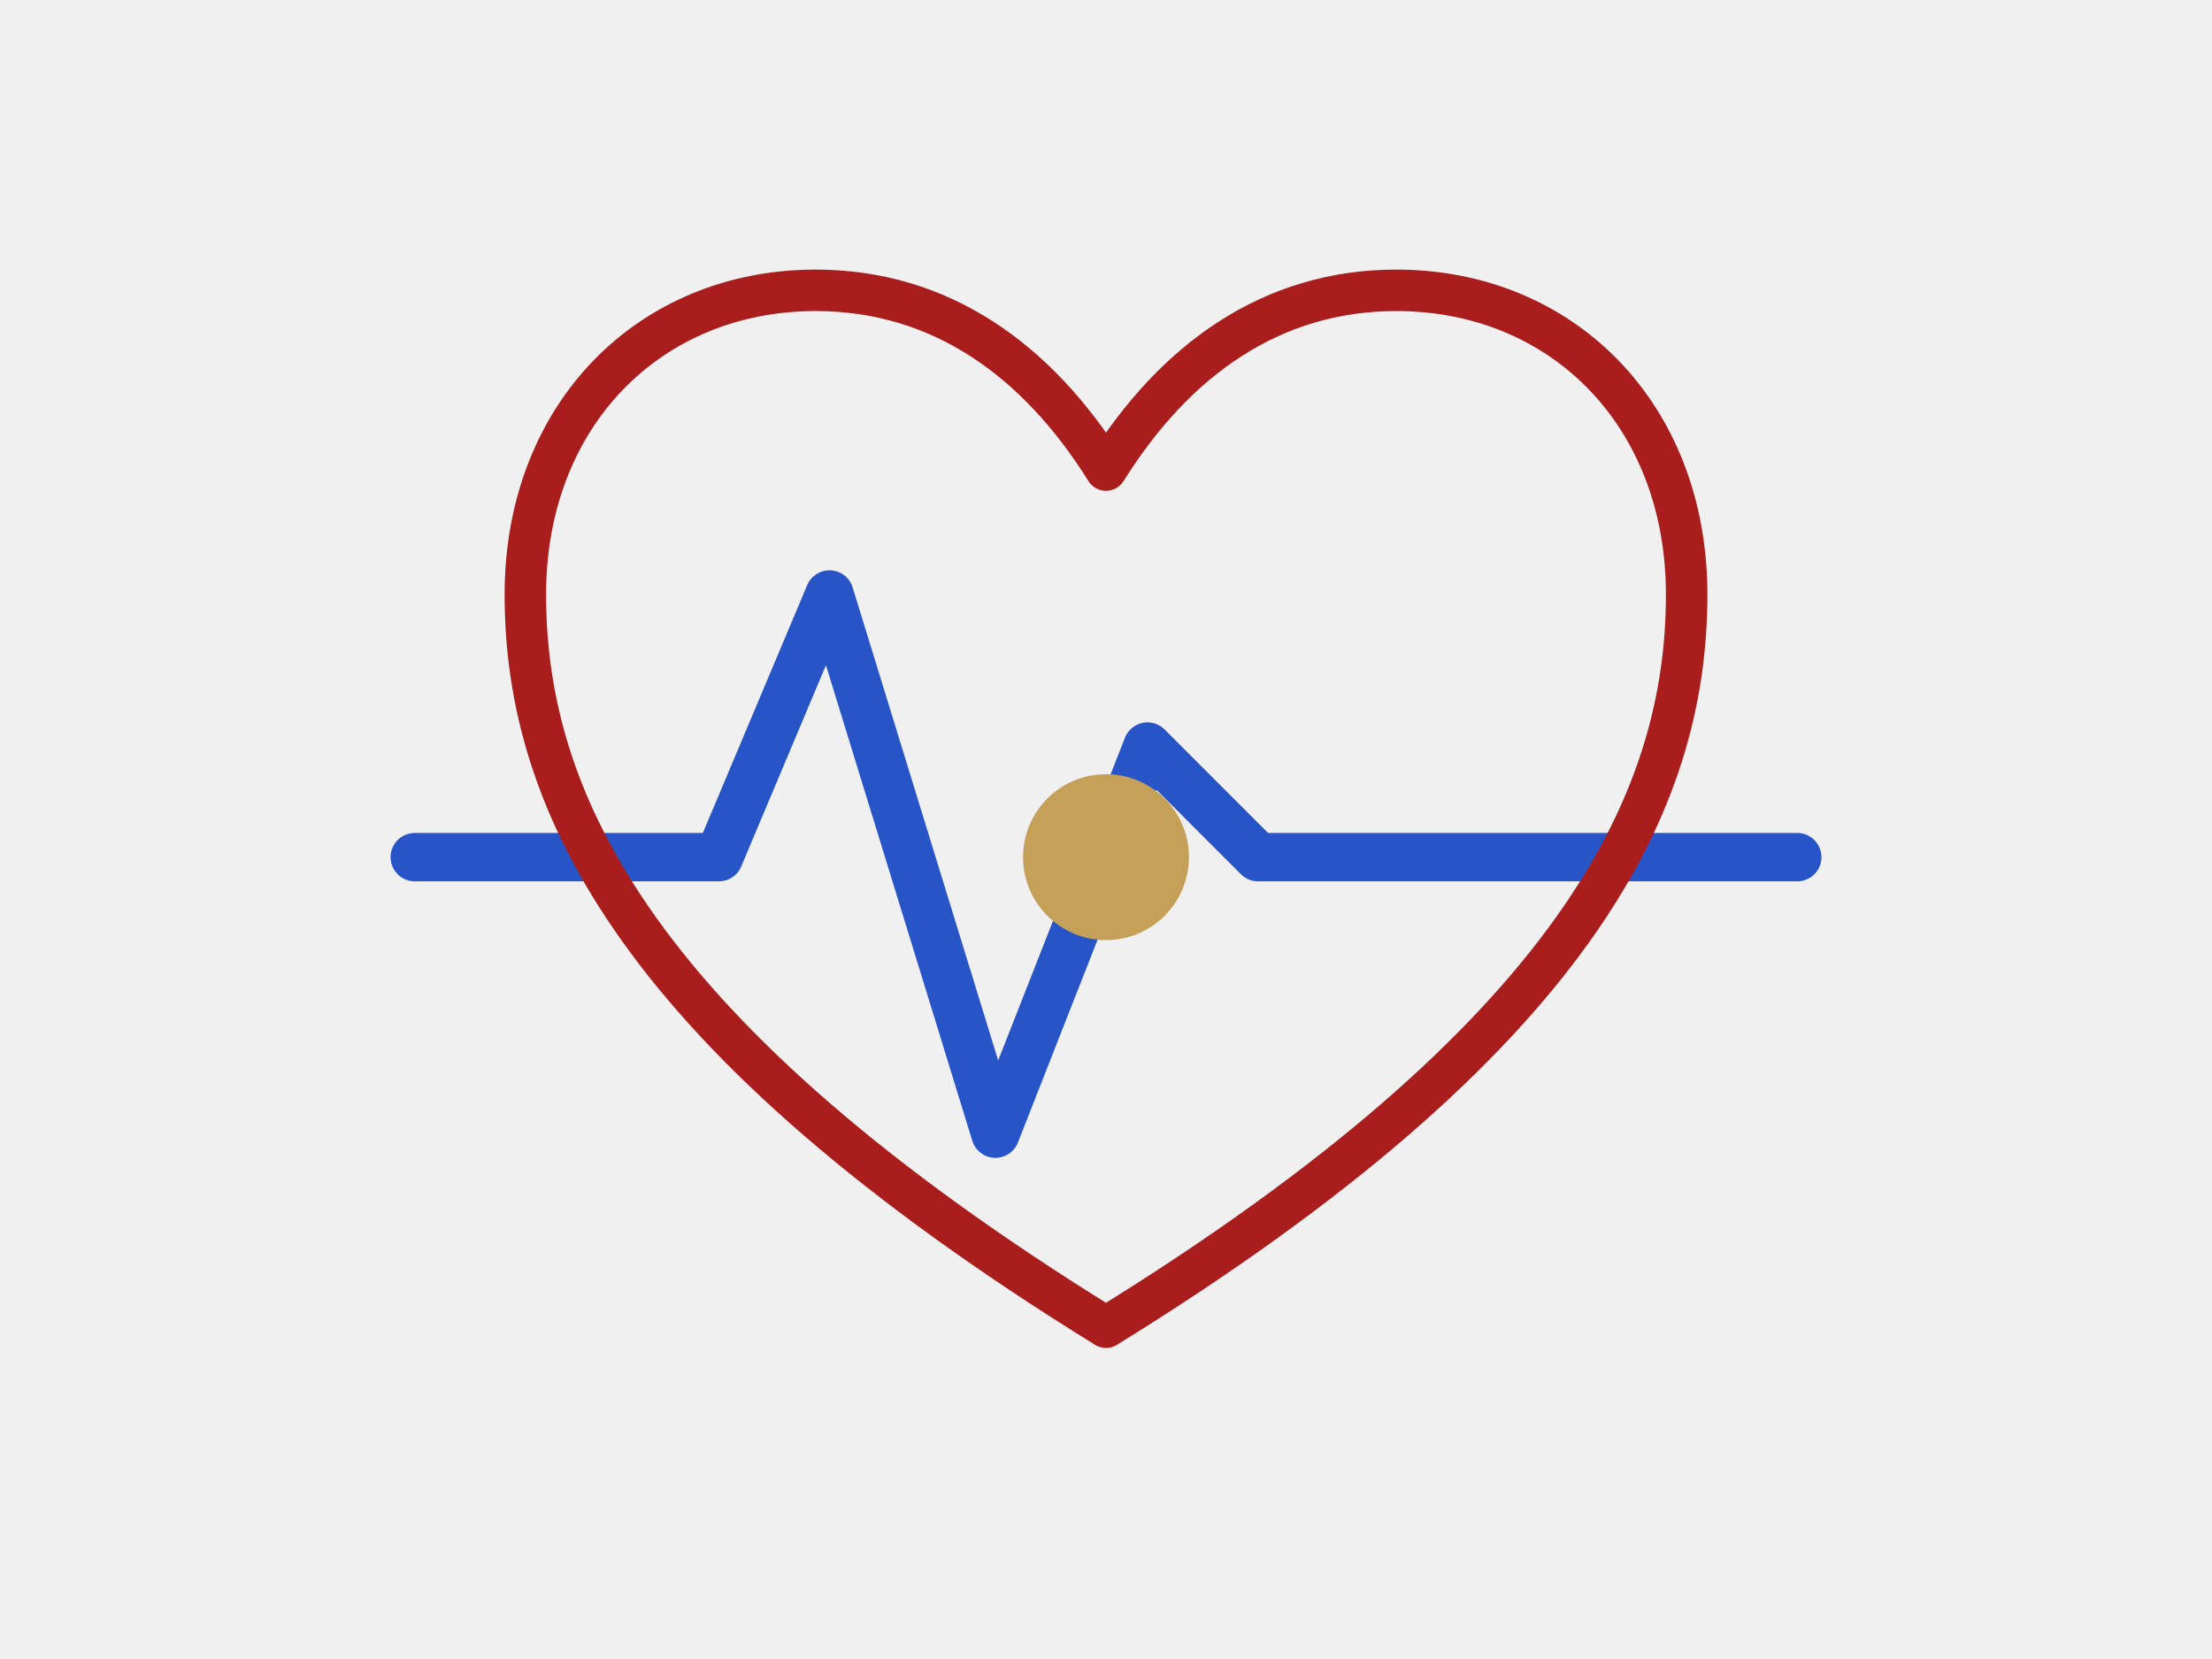
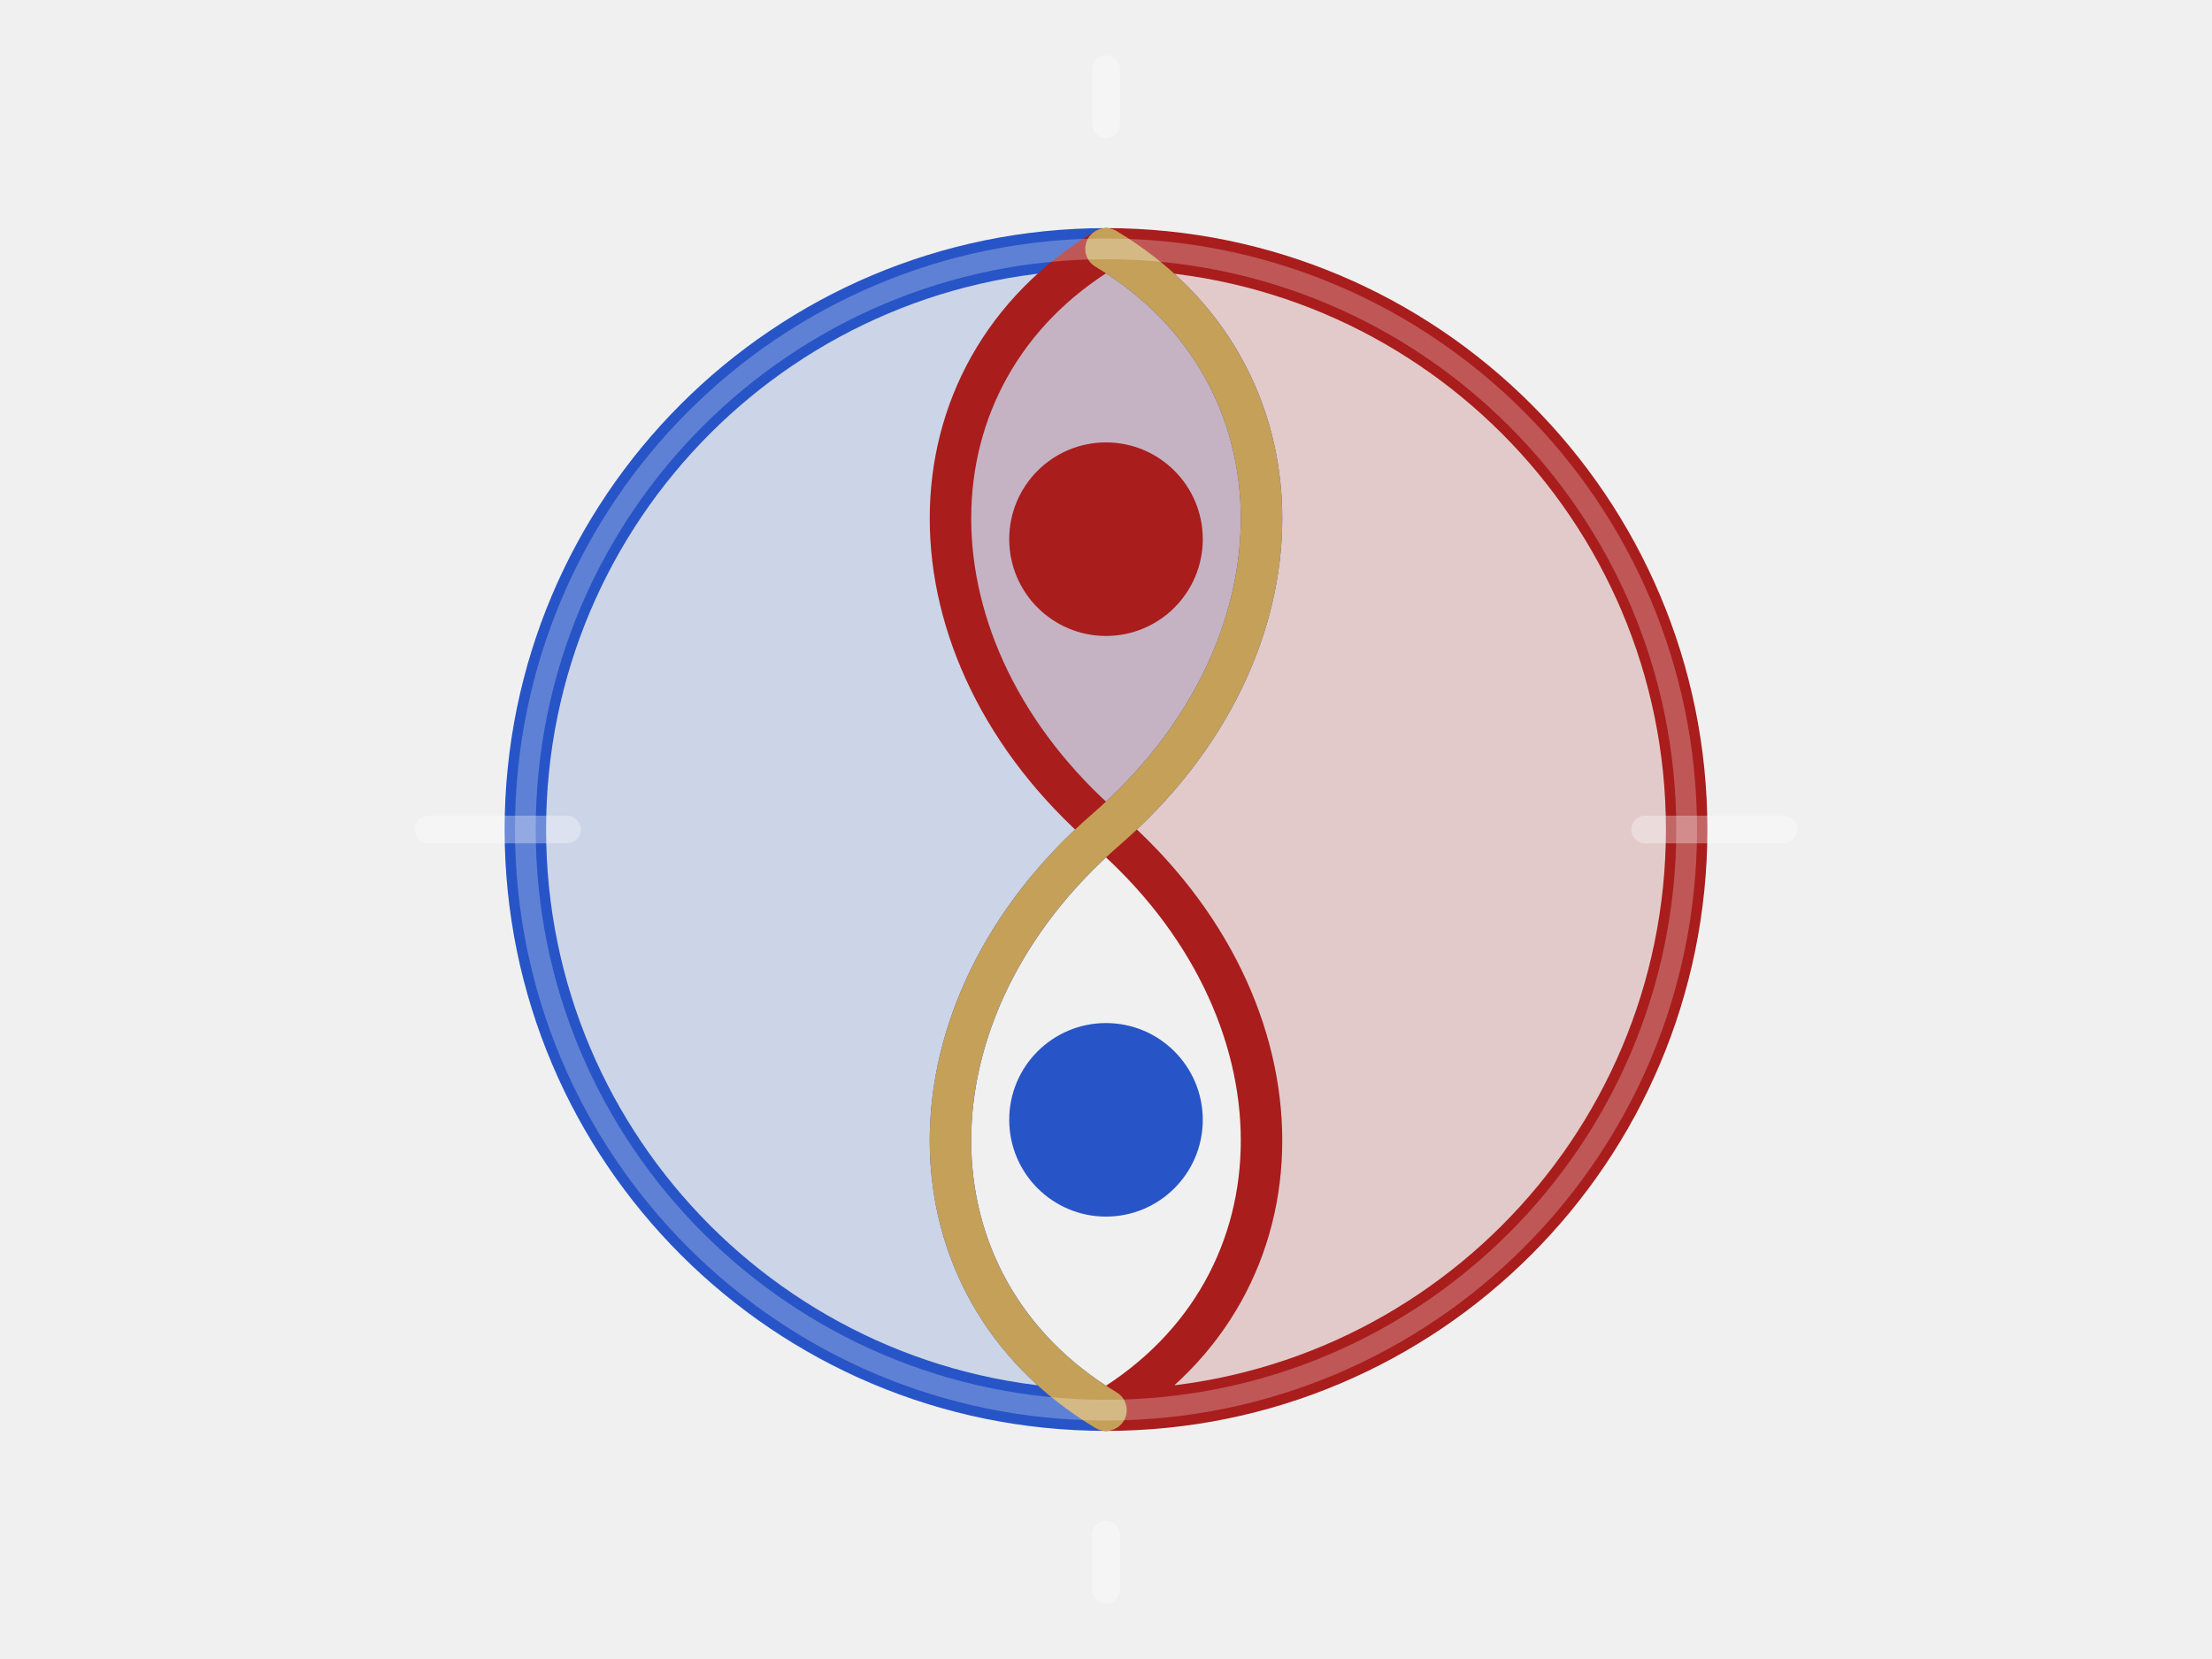
<svg xmlns="http://www.w3.org/2000/svg" viewBox="0 0 160 120" role="img" aria-labelledby="title">
  <g fill="none" stroke-linecap="round" stroke-linejoin="round">
-     <path d="M30 62h22l8-19 12 39 11-28 8 8h39" stroke="#2755c7" stroke-width="3.5" />
-     <path d="M80 96C46 75 38 58 38 43c0-13 9-22 21-22 9 0 16 5 21 13 5-8 12-13 21-13 12 0 21 9 21 22 0 15-8 32-42 53Z" stroke="#a91d1d" stroke-width="3" />
-     <circle cx="80" cy="62" r="5" fill="#c5a059" stroke="#c5a059" stroke-width="2" />
+     <path d="M80 18a42 42 0 0 0 0 84c-15-9-15-29 0-42 15-13 15-33 0-42Z" fill="#2755c7" fill-opacity=".18" stroke="#2755c7" stroke-width="3" />
+     <path d="M80 18a42 42 0 0 1 0 84c15-9 15-29 0-42-15-13-15-33 0-42Z" fill="#a91d1d" fill-opacity=".18" stroke="#a91d1d" stroke-width="3" />
+     <path d="M80 18c15 9 15 29 0 42-15 13-15 33 0 42" stroke="#c5a059" stroke-width="3" />
+     <circle cx="80" cy="39" r="6" fill="#a91d1d" stroke="#a91d1d" stroke-width="2" />
+     <circle cx="80" cy="81" r="6" fill="#2755c7" stroke="#2755c7" stroke-width="2" />
+     <circle cx="80" cy="60" r="42" stroke="#ffffff" stroke-opacity=".26" stroke-width="1.5" />
+     <path d="M31 60h10m78 0h10M80 9v-4m0 110v-4" stroke="#ffffff" stroke-opacity=".32" stroke-width="2" />
  </g>
</svg>
